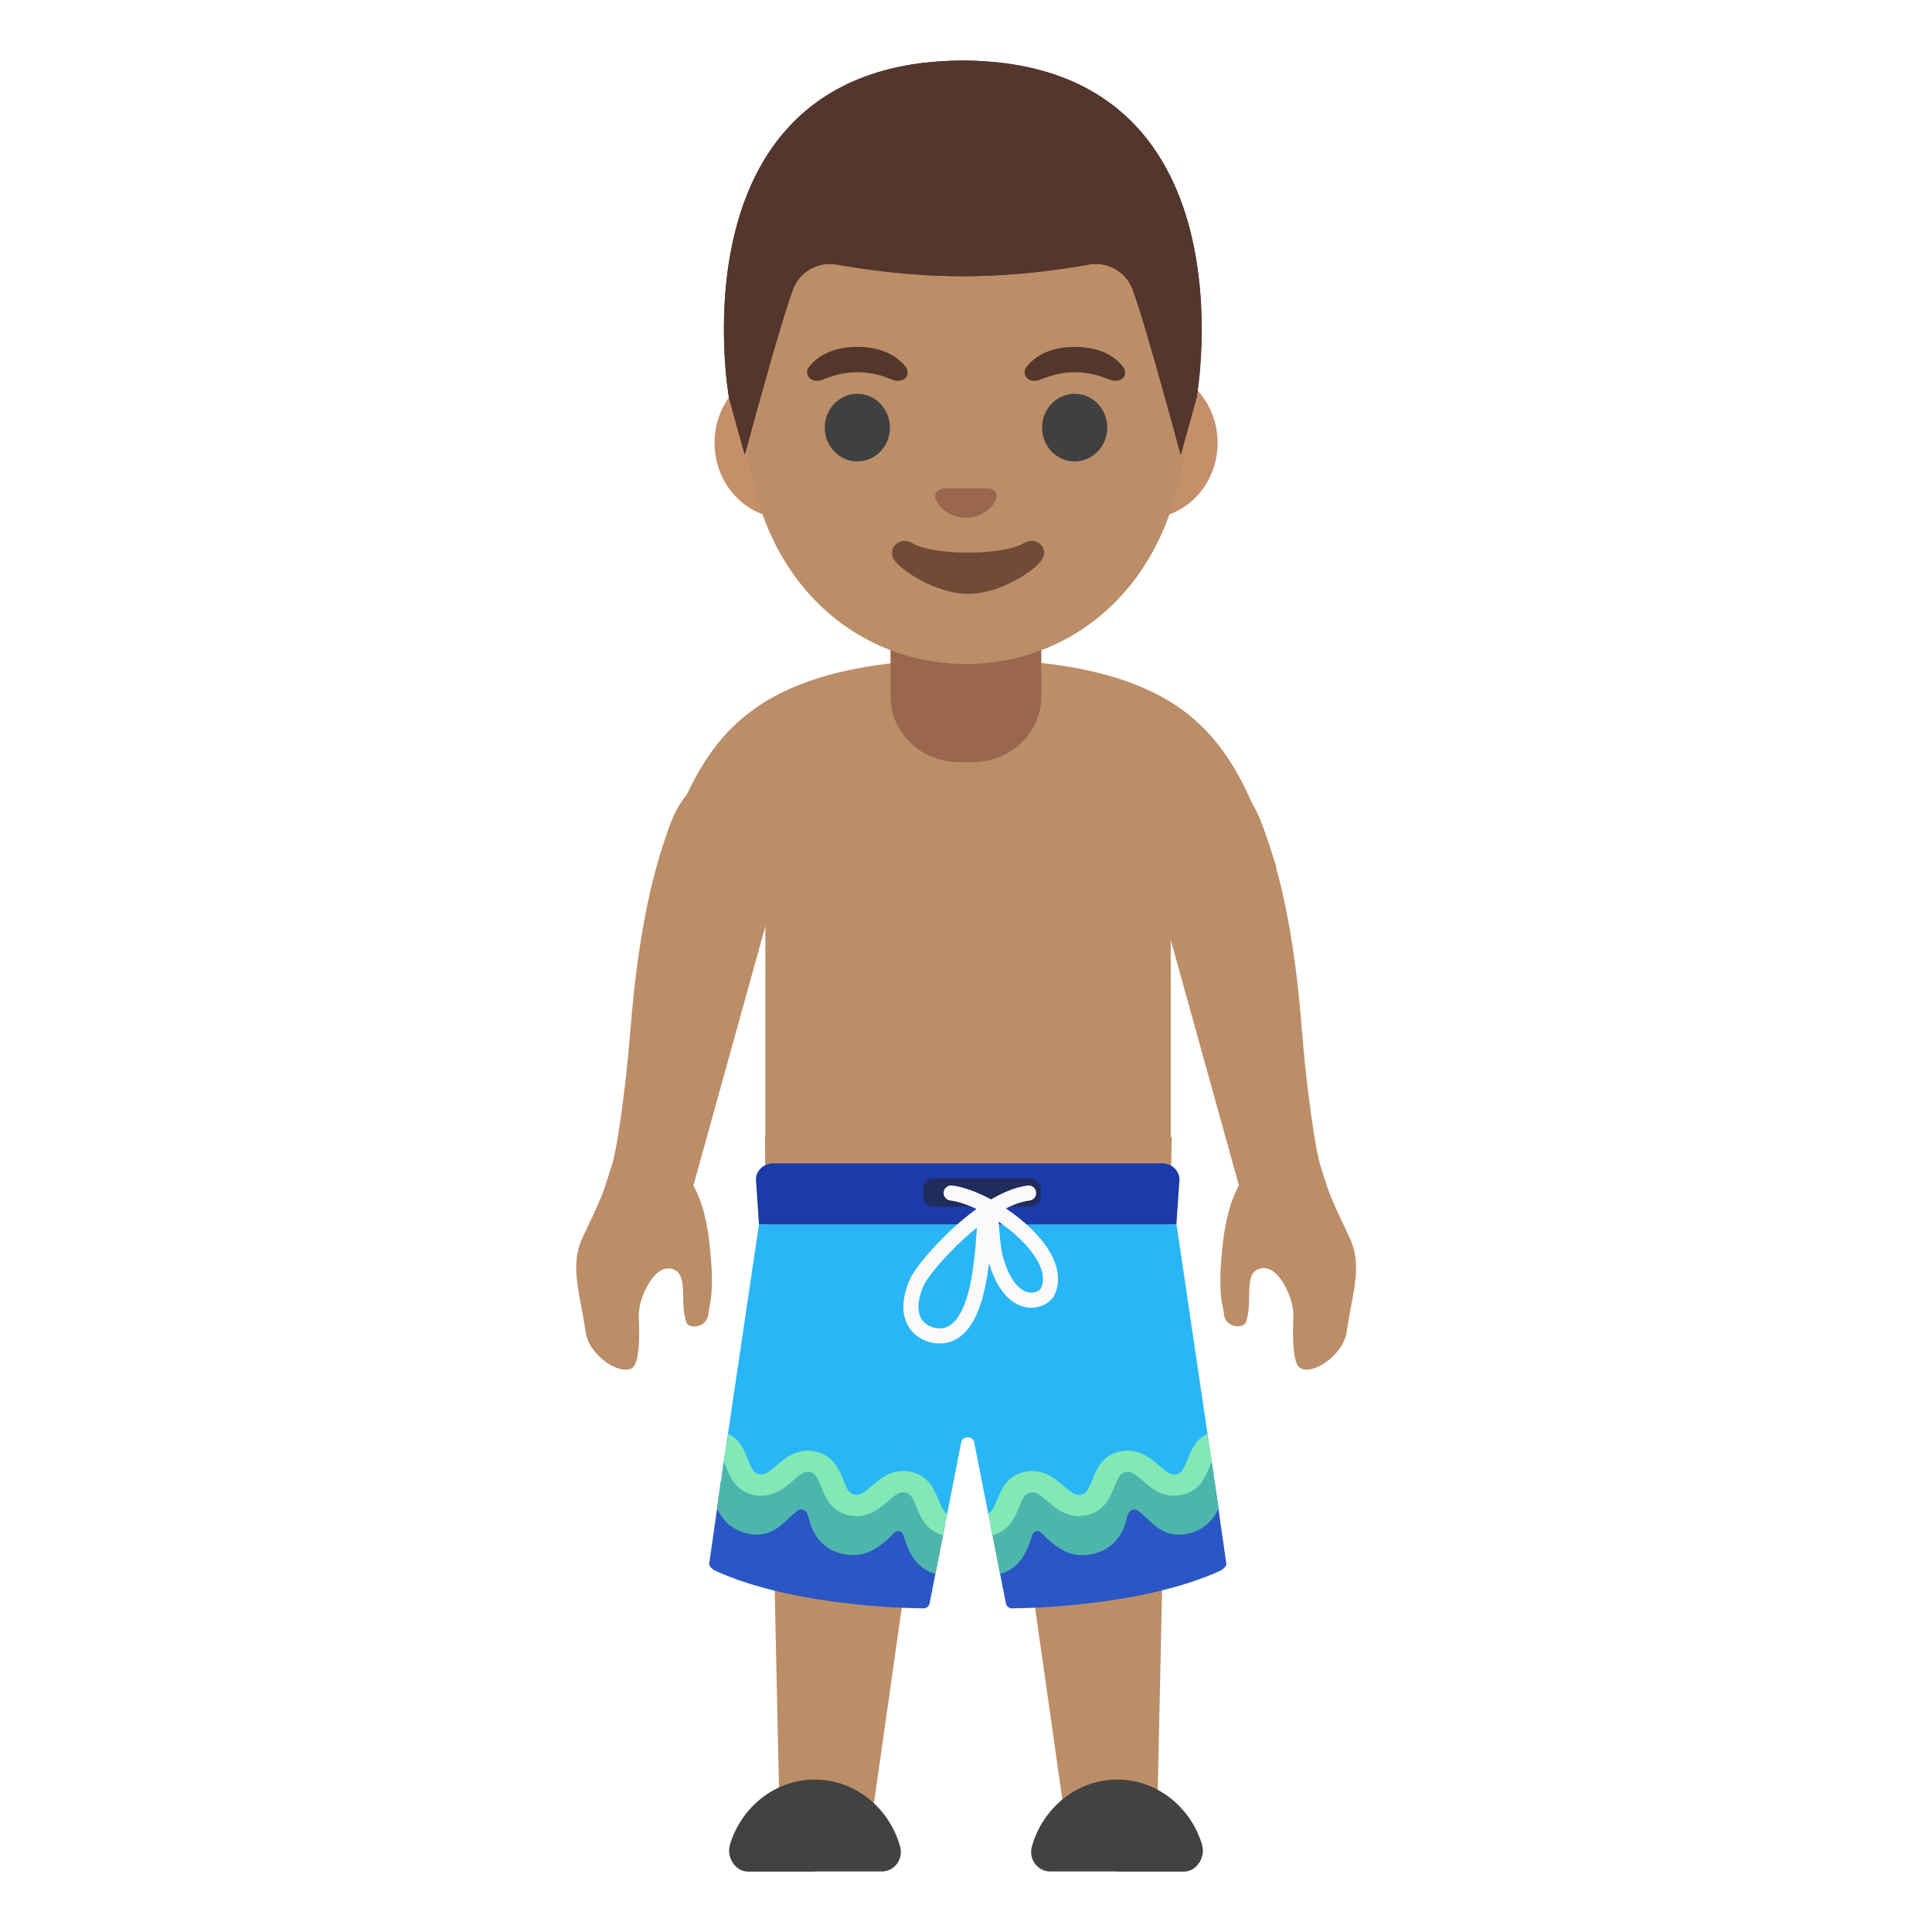
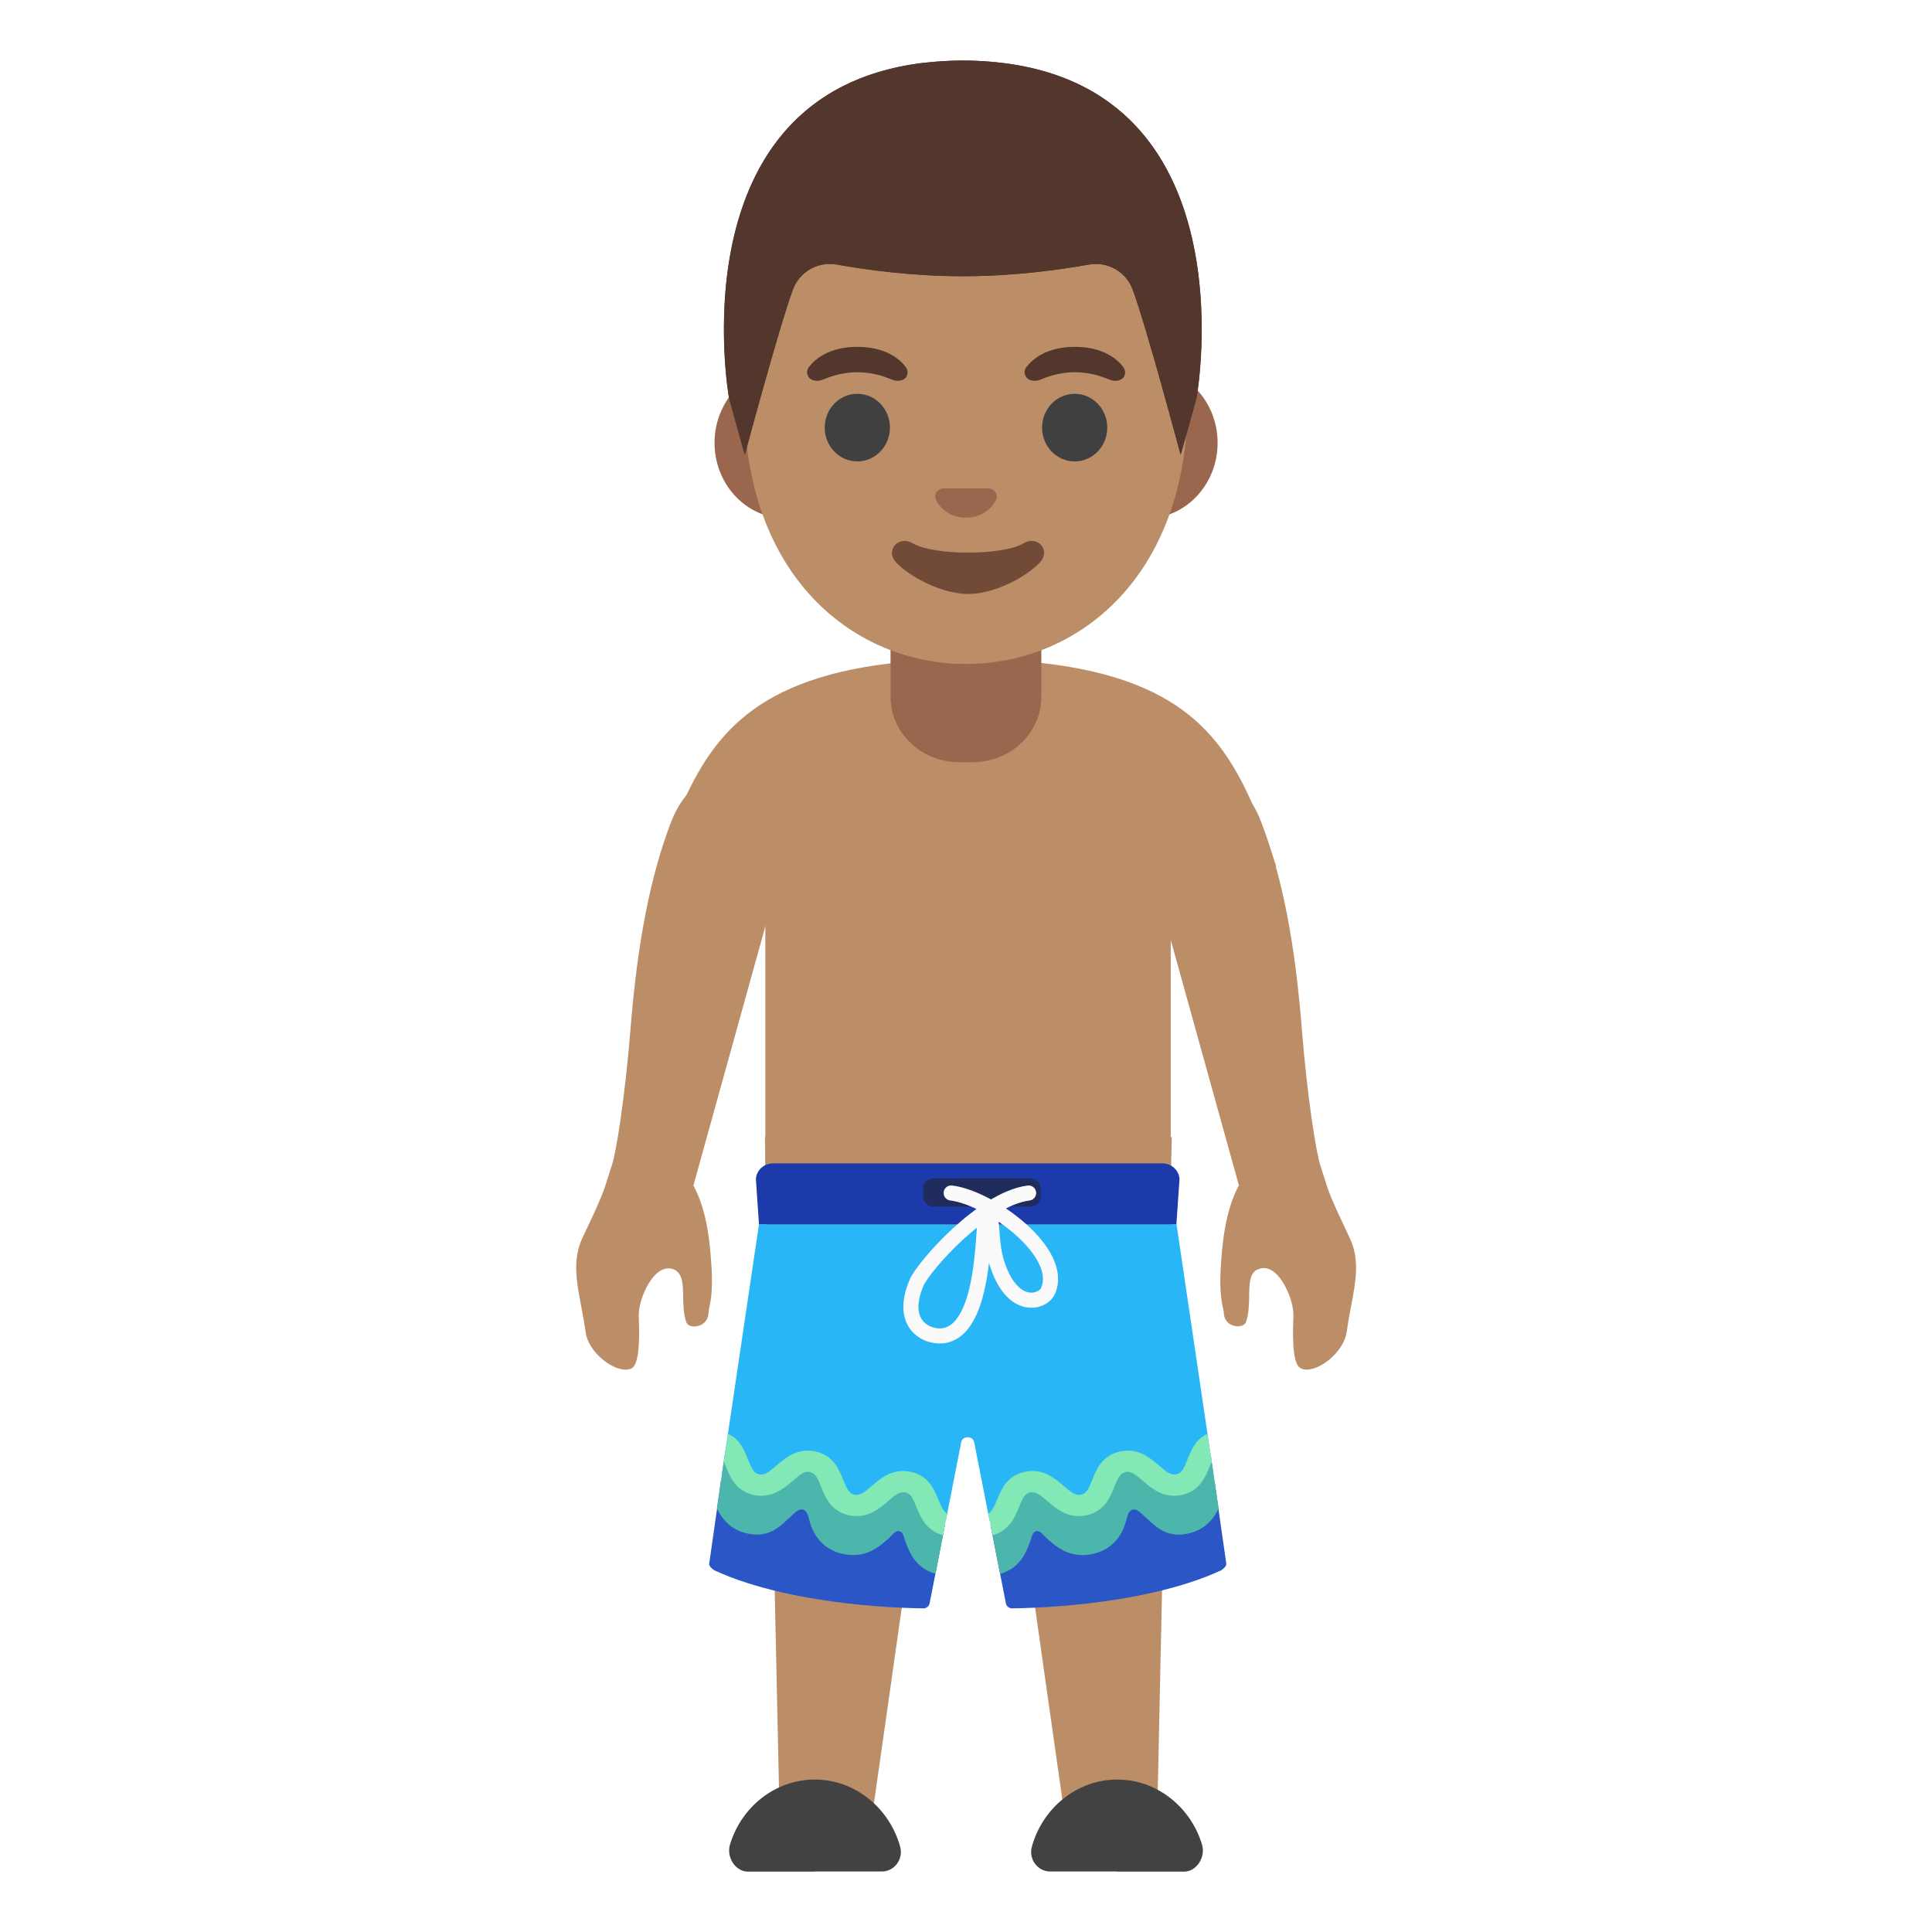
- <svg xmlns="http://www.w3.org/2000/svg" width="128" height="128" xml:space="preserve" version="1.1">
+ <svg xmlns="http://www.w3.org/2000/svg" version="1.1" id="Layer_1" x="0px" y="0px" viewBox="0 0 128 128" style="enable-background:new 0 0 128 128;" xml:space="preserve">
  <g>
    <path id="arm_3_" d="m86.56,90.743c-0.18,0 -0.34,-0.05 -0.46,-0.14c-0.53,-0.4 -0.44,-2.61 -0.41,-3.34c0.04,-1 -0.53,-2.23 -1.08,-2.81c-0.28,-0.29 -0.58,-0.44 -0.88,-0.44l-0.04,0l-0.11,0.01l-0.13,0.04c-0.67,0.15 -0.68,0.98 -0.69,1.79c-0.01,0.56 -0.02,1.18 -0.2,1.71c-0.1,0.3 -0.47,0.31 -0.54,0.31c-0.44,0 -0.92,-0.28 -0.94,-0.9c0,-0.08 -0.02,-0.18 -0.06,-0.33c-0.07,-0.35 -0.23,-1.07 -0.15,-2.54c0.1,-1.76 0.31,-3.77 1.11,-5.38l0.1,-0.19l-5.36,-19.3l-2.1,-6.87c0.76,-0.4 2.6,-1.25 4.45,-1.25c2.15,0 3.66,1.14 4.5,3.38c1.38,3.6 2.23,7.95 2.68,13.7c0.35,4.42 0.94,8.1 1.21,8.96c0.08,0.25 0.24,0.76 0.24,0.76c0.31,1.01 0.43,1.39 1.72,4.1c0.68,1.43 0.41,2.87 0.09,4.54c-0.11,0.56 -0.21,1.12 -0.29,1.7c-0.19,1.27 -1.67,2.49 -2.66,2.49z" fill="#bb8e68" />
    <path id="arm_2_" d="m41.44,90.743c-0.99,0 -2.47,-1.23 -2.64,-2.48c-0.08,-0.59 -0.19,-1.16 -0.29,-1.7c-0.32,-1.67 -0.59,-3.12 0.08,-4.55c1.28,-2.69 1.41,-3.1 1.71,-4.07c0.07,-0.22 0.14,-0.47 0.25,-0.78c0.27,-0.81 0.86,-4.47 1.22,-8.96c0.46,-5.76 1.31,-10.11 2.67,-13.69c0.85,-2.24 2.37,-3.37 4.51,-3.37c1.86,0 3.7,0.85 4.45,1.24l-2.1,6.85l-5.36,19.31l0.1,0.19c0.81,1.61 1.01,3.62 1.11,5.38c0.07,1.47 -0.08,2.19 -0.16,2.54c-0.03,0.15 -0.05,0.25 -0.05,0.33c-0.03,0.62 -0.51,0.9 -0.94,0.9c-0.28,0 -0.48,-0.11 -0.54,-0.31c-0.18,-0.52 -0.19,-1.15 -0.2,-1.7c-0.01,-0.81 -0.03,-1.65 -0.77,-1.82c0,0 -0.18,-0.02 -0.18,-0.02c-0.33,0 -0.62,0.15 -0.91,0.44c-0.55,0.57 -1.12,1.81 -1.08,2.8c0.03,0.73 0.12,2.94 -0.42,3.35c-0.12,0.08 -0.28,0.12 -0.46,0.12z" fill="#bb8e68" />
    <path d="m70.651,121.119l-4.979,-35.06c-0.145,-0.76 -0.783,-1.27 -1.508,-1.27s-1.363,0.51 -1.499,1.22l-4.999,35.11l-5.994,0.24l-0.996,-46.03l26.956,0l-0.986,46.03l-5.994,-0.24l0,0z" fill="#bb8e68" id="svg_13" />
    <g id="shoes_1_">
      <path d="m74.02,124l4.45,0c0.82,-0.02 1.41,-0.96 1.17,-1.78c-0.74,-2.49 -2.99,-4.32 -5.62,-4.32c-2.68,0 -4.96,1.9 -5.66,4.46c-0.22,0.82 0.39,1.63 1.21,1.63l4.45,0l0,0.01z" fill="#424242" id="svg_14" />
      <path d="m53.98,124l-4.45,0c-0.82,-0.02 -1.41,-0.96 -1.17,-1.78c0.74,-2.49 2.99,-4.32 5.62,-4.32c2.68,0 4.96,1.9 5.66,4.46c0.22,0.82 -0.39,1.63 -1.21,1.63l-4.45,0l0,0.01z" fill="#424242" id="svg_15" />
    </g>
    <path id="shirt_2_" d="m73.354,44.733c-2.312,-0.64 -5.353,-1.06 -9.152,-1.06l-0.077,0l-0.077,0c-3.799,0 -6.888,0.42 -9.18,1.06c-7.243,2.01 -9.075,6.56 -11.233,12.65l7.07,3.2l0,17.28l26.86,0l0,-17.28l6.984,-3.2c-2.158,-6.09 -3.952,-10.64 -11.195,-12.65l-0,0z" fill="#bb8e68" />
    <path id="neck_4_" d="m64,40.857l-5,0l0,5.3c0,2.4 2.03,4.34 4.54,4.34l0.91,0c2.51,0 4.54,-1.94 4.54,-4.34l0,-5.3l-4.99,0z" fill="#9a674e" />
-     <path id="ears" d="m75.97,24.34l-3.23,0l-17.48,0l-3.23,0c-2.58,0 -4.69,2.25 -4.69,5s2.11,5 4.69,5l3.23,0l17.49,0l3.23,0c2.58,0 4.69,-2.25 4.69,-5s-2.11,-5 -4.7,-5z" fill="#c58f6a" />
+     <path id="ears" d="m75.97,24.34l-3.23,0l-17.48,0l-3.23,0c-2.58,0 -4.69,2.25 -4.69,5s2.11,5 4.69,5l3.23,0l17.49,0l3.23,0c2.58,0 4.69,-2.25 4.69,-5s-2.11,-5 -4.7,-5z" fill="#9a674e" />
    <path id="head" d="m64,6.66l0,0l0,0c-7.62,0 -14.69,8.15 -14.69,19.89c0,11.67 7.28,17.44 14.69,17.44s14.69,-5.77 14.69,-17.44c0,-11.74 -7.07,-19.89 -14.69,-19.89z" fill="#bb8e68" />
    <g id="hairGroup_3_" fill="#543930" stroke="#0f0f00" stroke-opacity="0">
      <path id="hair_5_" d="m63.793,4.01l0,0c0,0 -0.01,0 0,0c-0.01,0 -0.01,0 -0.01,0l0,0c-19.47,0.1 -15.48,22.34 -15.48,22.34s1.05,3.85 1.05,3.77c0,0 2.31,-8.61 3.19,-10.95c0.44,-1.18 1.67,-1.87 2.91,-1.64c1.91,0.34 4.95,0.77 8.3,0.77c0.01,0 0.02,0 0.04,0c0.01,0 0.02,0 0.04,0c3.35,0 6.39,-0.43 8.3,-0.77c1.24,-0.23 2.47,0.46 2.91,1.64c0.88,2.34 3.18,10.95 3.18,10.95c0,0.08 1.06,-3.77 1.06,-3.77s3.98,-22.24 -15.49,-22.34z" fill="#53362c" />
      <path id="hairHighlights" d="m79.273,26.35c0,0 3.99,-22.24 -15.48,-22.34l0,0c0,0 0,0 -0.01,0l0,0c0,0 0,0 -0.01,0l0,0c-0.3,0 -0.6,0.01 -0.89,0.02c-0.58,0.03 -1.14,0.07 -1.68,0.13c-0.01,0 -0.01,0 -0.02,0c-0.04,0.01 -0.08,0.01 -0.11,0.01c-16.38,2.07 -12.78,22.18 -12.78,22.18s1.05,3.85 1.05,3.77c0,0 2.31,-8.61 3.19,-10.95c0.44,-1.18 1.67,-1.87 2.91,-1.64c1.91,0.34 4.95,0.77 8.3,0.77c0.01,0 0.02,0 0.04,0c0.01,0 0.02,0 0.04,0c3.35,0 6.39,-0.43 8.3,-0.77c1.24,-0.23 2.47,0.46 2.91,1.64c0.88,2.34 3.18,10.95 3.18,10.95c-0.01,0.08 1.06,-3.77 1.06,-3.77z" fill="#53362c" />
    </g>
    <path id="mouth_4_" d="m67.827,35.99c-1.4,0.83 -5.97,0.83 -7.37,0c-0.8,-0.48 -1.62,0.25 -1.29,0.98c0.33,0.72 2.82,2.38 4.98,2.38c2.16,0 4.62,-1.66 4.95,-2.38c0.34,-0.73 -0.47,-1.46 -1.27,-0.98z" fill="#714b37" />
    <path id="nose_4_" d="m65.69,32.4c-0.05,-0.02 -0.09,-0.03 -0.14,-0.04l-3.1,0c-0.05,0.01 -0.1,0.02 -0.14,0.04c-0.28,0.11 -0.44,0.4 -0.3,0.72s0.75,1.18 1.99,1.18c1.24,0 1.86,-0.87 1.99,-1.18c0.14,-0.31 -0.02,-0.6 -0.3,-0.72z" fill="#9a674e" />
    <g id="eyes_4_" fill="#404040">
      <ellipse cx="56.8" cy="28.33" rx="2.16" ry="2.24" fill="#404040" id="svg_16" />
      <ellipse cx="71.2" cy="28.33" rx="2.16" ry="2.24" fill="#404040" id="svg_17" />
    </g>
    <g fill="#53362c" id="eyebrows_4_">
      <path d="m68,24.32c0.41,-0.54 1.36,-1.34 3.21,-1.34s2.8,0.79 3.21,1.34c0.18,0.24 0.14,0.52 0.01,0.69c-0.12,0.16 -0.46,0.3 -0.84,0.17c-0.38,-0.13 -1.13,-0.51 -2.37,-0.52c-1.25,0.01 -1.99,0.39 -2.37,0.52c-0.38,0.13 -0.73,-0.01 -0.84,-0.17c-0.15,-0.18 -0.19,-0.45 -0.01,-0.69z" fill="#53362c" id="svg_18" />
      <path d="m53.59,24.32c0.41,-0.54 1.36,-1.34 3.21,-1.34s2.8,0.79 3.21,1.34c0.18,0.24 0.14,0.52 0.01,0.69c-0.12,0.16 -0.46,0.3 -0.84,0.17c-0.38,-0.13 -1.13,-0.51 -2.37,-0.52c-1.25,0.01 -1.99,0.39 -2.37,0.52c-0.38,0.13 -0.73,-0.01 -0.84,-0.17c-0.15,-0.18 -0.19,-0.45 -0.01,-0.69z" fill="#53362c" id="svg_19" />
    </g>
    <path id="svg_2" fill="#29B6F6" d="m77.948,81.116l-13.829,0l-0.006,0l-13.829,0l-2.47,16.663l14.843,3.004l1.028,-5.239c0.043,-0.217 0.237,-0.323 0.428,-0.321c0.194,-0.003 0.385,0.106 0.428,0.321l1.028,5.239l14.843,-3.004l-2.464,-16.663l-0,0l-0,0z" stroke="null" />
    <path id="svg_3" fill="#1C3AA9" d="m78.145,78.125c-0.023,-0.587 -0.528,-1.05 -1.145,-1.05l-25.774,0c-0.617,0 -1.122,0.463 -1.145,1.05l0.203,2.991l27.655,0l0.206,-2.991l0,0l-0,0l0,0z" stroke="null" />
    <path id="svg_4" fill="#2A56C6" d="m47.771,98.084c0,0 -0.597,4.24 -0.785,5.518c-0.029,0.204 0.343,0.437 0.343,0.437c5.468,2.522 13.743,2.515 13.743,2.515c0.24,0.044 0.471,-0.098 0.514,-0.316c0.111,-0.572 0.226,-1.143 0.337,-1.715c0.114,-0.585 0.574,-2.926 0.688,-3.511l-14.84,-2.929l-0,0z" stroke="null" />
    <path id="svg_5" fill="#4DB6AC" d="m62.551,101.321c-0.977,-0.538 -1.365,-3.001 -2.519,-3.128s-2.159,1.876 -3.498,1.702c-1.339,-0.171 -1.271,-2.652 -2.736,-2.921c-1.328,-0.243 -2.544,1.971 -3.926,1.539c-0.951,-0.295 -0.671,-1.669 -1.859,-2.106l-0.517,3.531c0.323,0.66 0.877,1.415 2.042,1.666c1.525,0.326 2.247,-0.611 2.855,-1.133c0.171,-0.147 0.457,-0.479 0.708,-0.468c0.363,0.018 0.434,0.404 0.517,0.714c0.191,0.737 0.714,1.912 2.239,2.238c1.525,0.326 2.413,-0.507 3.018,-1.027c0.171,-0.147 0.428,-0.551 0.711,-0.481s0.271,0.354 0.403,0.693c0.263,0.68 0.637,1.741 1.99,2.132l0.571,-2.952l-0,0z" stroke="null" />
    <path id="svg_6" fill="#82E8B6" d="m62.474,101.711l0.28,-1.418c-0.211,-0.132 -0.371,-0.404 -0.571,-0.905c-0.274,-0.683 -0.648,-1.619 -1.845,-1.876c-1.196,-0.256 -1.993,0.429 -2.576,0.931c-0.548,0.471 -0.805,0.657 -1.154,0.582c-0.348,-0.075 -0.485,-0.344 -0.742,-0.986c-0.274,-0.683 -0.648,-1.619 -1.845,-1.876c-1.196,-0.256 -1.993,0.429 -2.576,0.931c-0.548,0.471 -0.805,0.655 -1.151,0.582c-0.348,-0.075 -0.485,-0.344 -0.742,-0.988c-0.228,-0.574 -0.5,-1.309 -1.302,-1.687l-0.303,1.819c0.046,0.101 0.091,0.215 0.146,0.347c0.274,0.683 0.648,1.619 1.845,1.876c1.196,0.256 1.993,-0.429 2.576,-0.931c0.548,-0.471 0.805,-0.657 1.151,-0.582c0.348,0.075 0.485,0.344 0.742,0.986c0.274,0.683 0.648,1.619 1.845,1.876c1.196,0.256 1.993,-0.429 2.576,-0.931c0.548,-0.471 0.805,-0.655 1.154,-0.582c0.348,0.075 0.488,0.344 0.745,0.988c0.26,0.66 0.651,1.552 1.748,1.845l0,0z" stroke="null" />
    <path id="svg_7" fill="#2A56C6" d="m80.461,98.084c0,0 0.597,4.24 0.785,5.518c0.029,0.204 -0.343,0.437 -0.343,0.437c-5.468,2.522 -13.743,2.515 -13.743,2.515c-0.24,0.044 -0.471,-0.098 -0.514,-0.316c-0.111,-0.572 -0.226,-1.143 -0.337,-1.715c-0.114,-0.585 -0.574,-2.926 -0.688,-3.511l14.84,-2.929l0,0z" stroke="null" />
    <path id="svg_8" fill="#4DB6AC" d="m65.681,101.321c0.977,-0.538 1.365,-3.001 2.519,-3.128s2.159,1.876 3.498,1.702c1.339,-0.171 1.271,-2.652 2.736,-2.921c1.328,-0.243 2.544,1.971 3.926,1.539c0.951,-0.295 0.671,-1.669 1.859,-2.106l0.52,3.534c-0.323,0.66 -0.877,1.415 -2.042,1.666c-1.525,0.326 -2.247,-0.611 -2.855,-1.133c-0.171,-0.147 -0.457,-0.479 -0.708,-0.468c-0.363,0.018 -0.434,0.404 -0.517,0.714c-0.191,0.737 -0.714,1.912 -2.239,2.238c-1.525,0.326 -2.413,-0.507 -3.018,-1.027c-0.171,-0.147 -0.428,-0.551 -0.711,-0.481c-0.28,0.07 -0.271,0.354 -0.403,0.693c-0.263,0.68 -0.637,1.741 -1.99,2.132l-0.574,-2.954l0,0l-0,0z" stroke="null" />
    <path id="svg_9" fill="#82E8B6" d="m65.758,101.711l-0.28,-1.418c0.211,-0.132 0.371,-0.404 0.571,-0.905c0.274,-0.683 0.648,-1.619 1.845,-1.876c1.196,-0.256 1.993,0.429 2.576,0.931c0.548,0.471 0.805,0.657 1.154,0.582c0.348,-0.075 0.485,-0.344 0.742,-0.986c0.274,-0.683 0.648,-1.619 1.845,-1.876c1.196,-0.256 1.993,0.429 2.576,0.931c0.548,0.471 0.805,0.655 1.151,0.582c0.348,-0.075 0.485,-0.344 0.742,-0.988c0.228,-0.574 0.5,-1.309 1.302,-1.687l0.303,1.819c-0.046,0.101 -0.091,0.215 -0.146,0.347c-0.274,0.683 -0.648,1.619 -1.845,1.876c-1.196,0.256 -1.993,-0.429 -2.576,-0.931c-0.548,-0.471 -0.805,-0.657 -1.151,-0.582c-0.348,0.075 -0.485,0.344 -0.742,0.986c-0.274,0.683 -0.648,1.619 -1.845,1.876c-1.196,0.256 -1.993,-0.429 -2.576,-0.931c-0.548,-0.471 -0.805,-0.655 -1.154,-0.582c-0.348,0.075 -0.488,0.344 -0.745,0.988c-0.26,0.66 -0.651,1.552 -1.748,1.845l-0,0z" stroke="null" />
    <path id="svg_10" fill="#212121" opacity="0.57" d="m68.236,79.939l-6.362,0c-0.394,0 -0.714,-0.29 -0.714,-0.647l0,-0.574c0,-0.354 0.32,-0.647 0.714,-0.647l6.362,0c0.394,0 0.714,0.29 0.714,0.647l0,0.574c0,0.357 -0.323,0.647 -0.714,0.647z" stroke="null" />
    <path id="svg_11" stroke-miterlimit="10" stroke-linecap="round" fill="none" d="m63.017,79.039c2.581,0.308 7.578,3.95 6.408,6.506c-0.351,0.768 -2.436,1.374 -3.435,-2.052c-0.377,-1.294 -0.203,-3.221 -0.583,-3.291c-0.38,-0.07 0.134,7.562 -2.747,8.263c-1.091,0.266 -3.17,-0.603 -1.927,-3.498c0.44,-1.027 4.337,-5.526 7.416,-5.927" stroke="#FAFAFA" />
  </g>
</svg>
